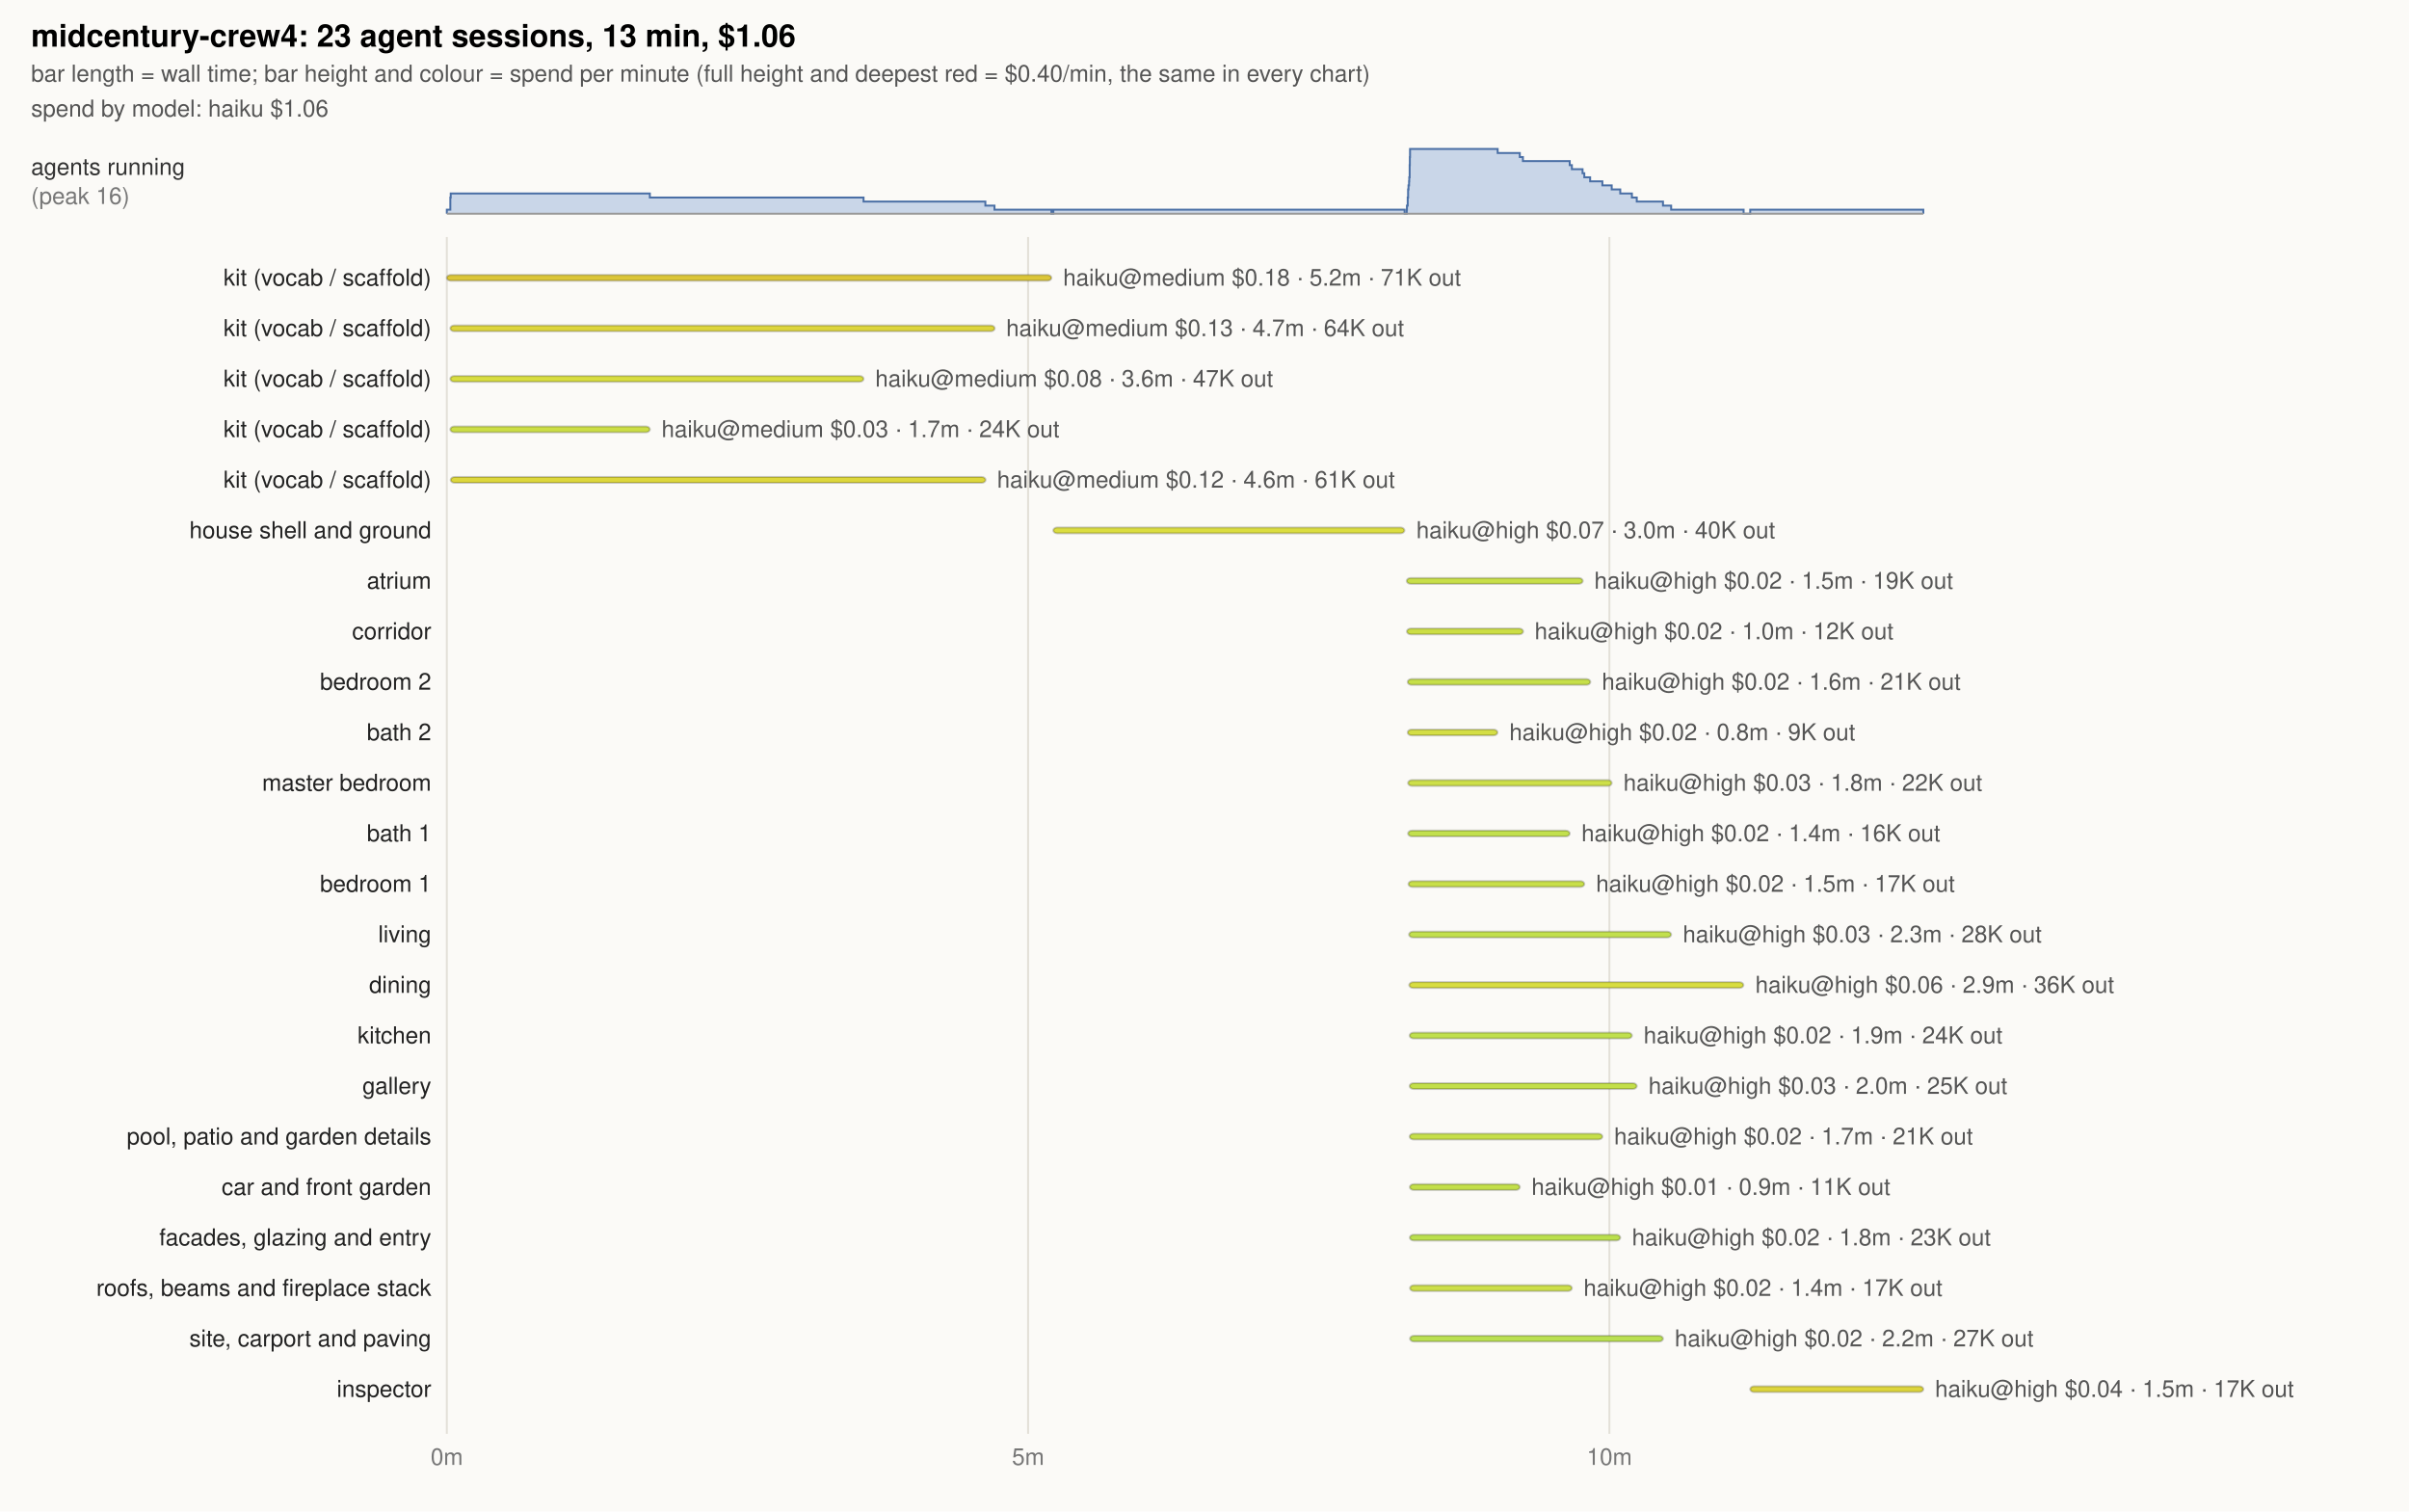
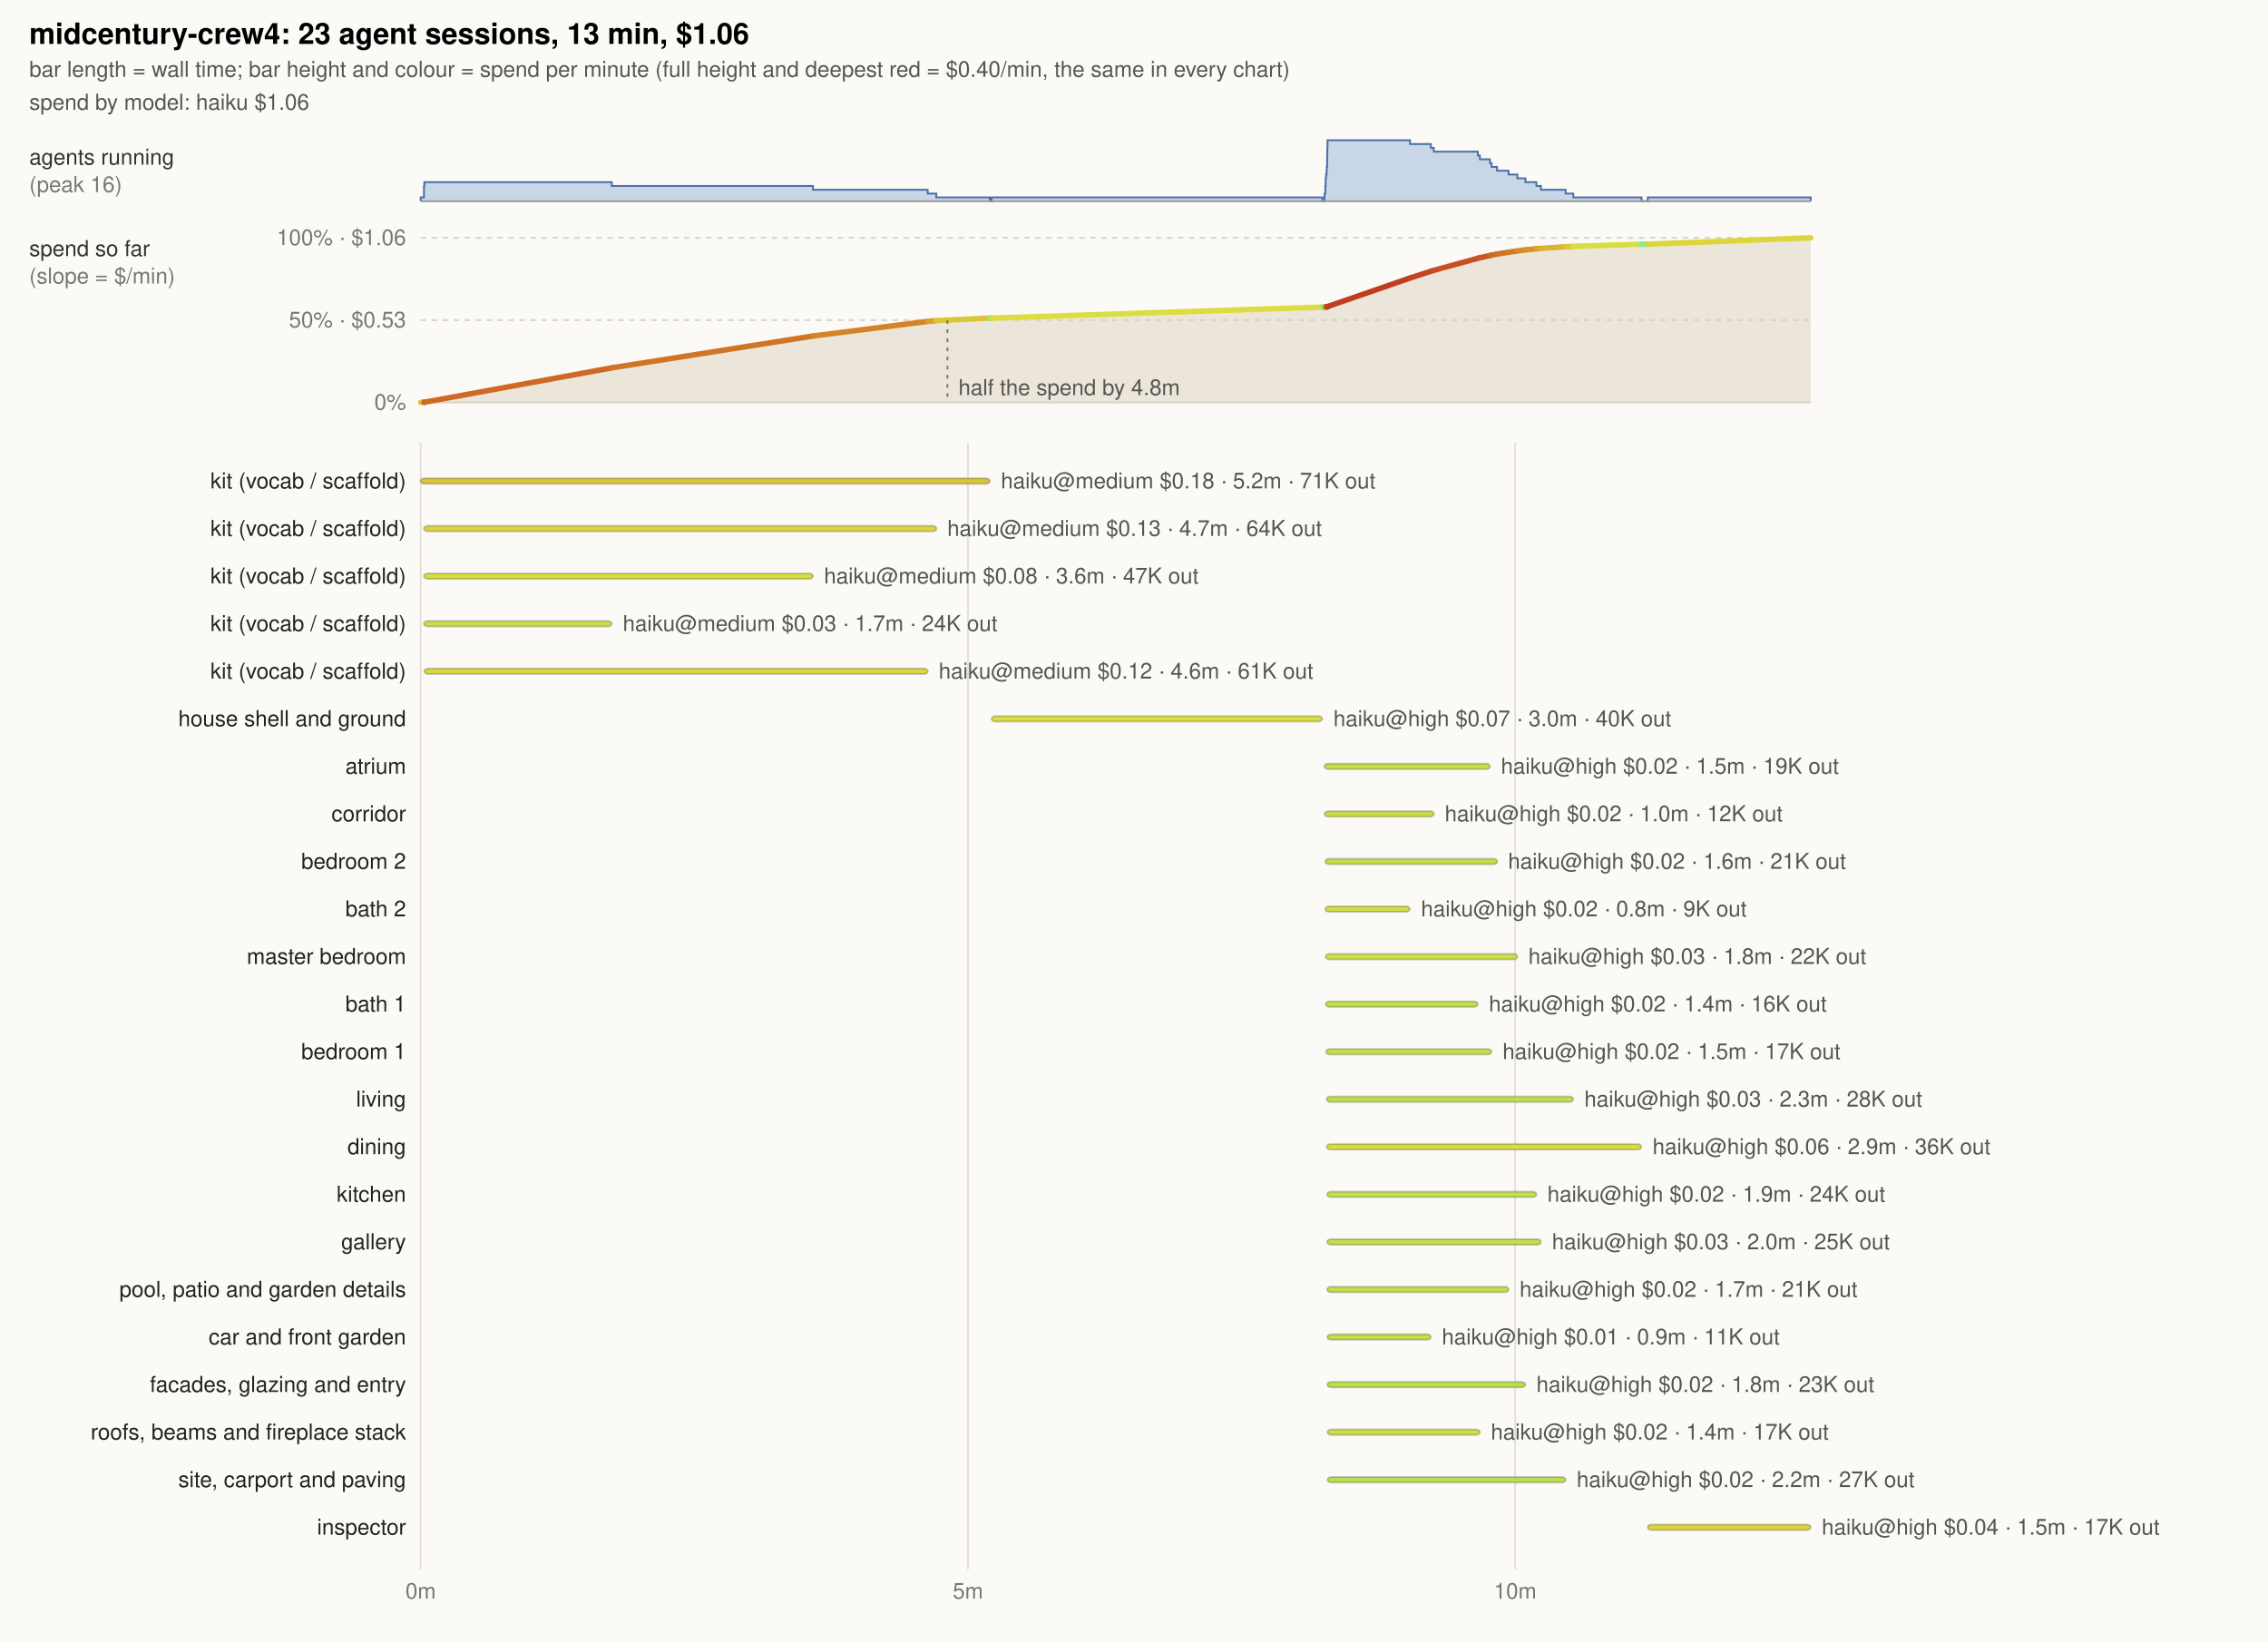
- <svg xmlns="http://www.w3.org/2000/svg" width="1240" height="778" font-family="Helvetica,Arial,sans-serif" font-size="12">
+ <svg xmlns="http://www.w3.org/2000/svg" width="1240" height="898" font-family="Helvetica,Arial,sans-serif" font-size="12">
  <rect width="100%" height="100%" fill="#fbfaf7" />
  <text x="16" y="24" font-size="16" font-weight="bold">midcentury-crew4: 23 agent sessions, 13 min, $1.06</text>
  <text x="16" y="42" fill="#555">bar length = wall time; bar height and colour = spend per minute (full height and deepest red = $0.40/min, the same in every chart)</text>
  <text x="16" y="60" fill="#555">spend by model: haiku $1.06</text>
  <text x="16" y="90" fill="#333">agents running</text>
  <text x="16" y="105" fill="#777">(peak 16)</text>
  <polyline points="230,110 230.0,110 230.0,107.917 231.8,107.917 231.8,105.833 231.8,105.833 231.8,103.75 231.8,103.75 231.8,101.667 232.0,101.667 232.0,99.583 334.5,99.583 334.5,101.667 444.5,101.667 444.5,103.75 507.2,103.75 507.2,105.833 511.9,105.833 511.9,107.917 541.2,107.917 541.2,110 542.2,110 542.2,107.917 723.0,107.917 723.0,110 724.1,110 724.1,107.917 724.2,107.917 724.2,105.833 724.6,105.833 724.6,103.75 724.6,103.75 724.6,101.667 724.8,101.667 724.8,99.583 724.8,99.583 724.8,97.5 725.0,97.5 725.0,95.417 725.3,95.417 725.3,93.333 725.4,93.333 725.4,91.25 725.6,91.25 725.6,89.167 725.6,89.167 725.6,87.083 725.6,87.083 725.6,85 725.7,85 725.7,82.917 725.7,82.917 725.7,80.833 725.8,80.833 725.8,78.75 725.8,78.75 725.8,76.667 770.9,76.667 770.9,78.75 782.3,78.75 782.3,80.833 783.9,80.833 783.9,82.917 808.0,82.917 808.0,85 809.1,85 809.1,87.083 814.6,87.083 814.6,89.167 815.5,89.167 815.5,91.25 818.5,91.25 818.5,93.333 824.8,93.333 824.8,95.417 829.6,95.417 829.6,97.5 834.0,97.5 834.0,99.583 840.0,99.583 840.0,101.667 842.5,101.667 842.5,103.75 856.0,103.75 856.0,105.833 860.2,105.833 860.2,107.917 897.5,107.917 897.5,110 900.9,110 900.9,107.917 990.0,107.917 990.0,110" fill="#c9d6e8" stroke="#4a6fa5" stroke-width="1" />
  <line x1="230" y1="110" x2="990" y2="110" stroke="#999" />
-   <line x1="230" y1="122" x2="230" y2="738" stroke="#e3e0d8" />
-   <text x="230" y="754" text-anchor="middle" fill="#777">0m</text>
-   <line x1="529.208" y1="122" x2="529.208" y2="738" stroke="#e3e0d8" />
-   <text x="529.208" y="754" text-anchor="middle" fill="#777">5m</text>
-   <line x1="828.417" y1="122" x2="828.417" y2="738" stroke="#e3e0d8" />
-   <text x="828.417" y="754" text-anchor="middle" fill="#777">10m</text>
-   <text x="222" y="147" text-anchor="end" fill="#222">kit (vocab / scaffold)</text>
-   <rect x="230.0" y="141.5" width="311.2" height="3.0" rx="2" fill="hsl(52,70%,54%)" stroke="#0003" />
-   <text x="547.2" y="147" fill="#555">haiku@medium $0.18 · 5.2m · 71K out</text>
-   <text x="222" y="173" text-anchor="end" fill="#222">kit (vocab / scaffold)</text>
-   <rect x="231.8" y="167.5" width="280.2" height="3.0" rx="2" fill="hsl(57,70%,55%)" stroke="#0003" />
-   <text x="517.9" y="173" fill="#555">haiku@medium $0.13 · 4.7m · 64K out</text>
-   <text x="222" y="199" text-anchor="end" fill="#222">kit (vocab / scaffold)</text>
-   <rect x="231.8" y="193.5" width="212.7" height="3.0" rx="2" fill="hsl(62,70%,56%)" stroke="#0003" />
-   <text x="450.5" y="199" fill="#555">haiku@medium $0.08 · 3.6m · 47K out</text>
-   <text x="222" y="225" text-anchor="end" fill="#222">kit (vocab / scaffold)</text>
-   <rect x="231.8" y="219.5" width="102.7" height="3.0" rx="2" fill="hsl(67,70%,57%)" stroke="#0003" />
-   <text x="340.5" y="225" fill="#555">haiku@medium $0.03 · 1.7m · 24K out</text>
-   <text x="222" y="251" text-anchor="end" fill="#222">kit (vocab / scaffold)</text>
-   <rect x="232.0" y="245.5" width="275.3" height="3.0" rx="2" fill="hsl(58,70%,55%)" stroke="#0003" />
-   <text x="513.2" y="251" fill="#555">haiku@medium $0.12 · 4.6m · 61K out</text>
-   <text x="222" y="277" text-anchor="end" fill="#222">house shell and ground</text>
-   <rect x="542.2" y="271.5" width="180.7" height="3.0" rx="2" fill="hsl(61,70%,56%)" stroke="#0003" />
-   <text x="729.0" y="277" fill="#555">haiku@high $0.07 · 3.0m · 40K out</text>
-   <text x="222" y="303" text-anchor="end" fill="#222">atrium</text>
-   <rect x="724.1" y="297.5" width="90.6" height="3.0" rx="2" fill="hsl(69,70%,58%)" stroke="#0003" />
-   <text x="820.6" y="303" fill="#555">haiku@high $0.02 · 1.5m · 19K out</text>
-   <text x="222" y="329" text-anchor="end" fill="#222">corridor</text>
-   <rect x="724.2" y="323.5" width="59.8" height="3.0" rx="2" fill="hsl(67,70%,57%)" stroke="#0003" />
-   <text x="789.9" y="329" fill="#555">haiku@high $0.02 · 1.0m · 12K out</text>
-   <text x="222" y="355" text-anchor="end" fill="#222">bedroom 2</text>
-   <rect x="724.6" y="349.5" width="94.0" height="3.0" rx="2" fill="hsl(70,70%,58%)" stroke="#0003" />
-   <text x="824.5" y="355" fill="#555">haiku@high $0.02 · 1.6m · 21K out</text>
-   <text x="222" y="381" text-anchor="end" fill="#222">bath 2</text>
-   <rect x="724.6" y="375.5" width="46.2" height="3.0" rx="2" fill="hsl(64,70%,57%)" stroke="#0003" />
-   <text x="776.9" y="381" fill="#555">haiku@high $0.02 · 0.8m · 9K out</text>
-   <text x="222" y="407" text-anchor="end" fill="#222">master bedroom</text>
-   <rect x="724.8" y="401.5" width="104.8" height="3.0" rx="2" fill="hsl(67,70%,58%)" stroke="#0003" />
-   <text x="835.6" y="407" fill="#555">haiku@high $0.03 · 1.8m · 22K out</text>
-   <text x="222" y="433" text-anchor="end" fill="#222">bath 1</text>
-   <rect x="724.8" y="427.5" width="83.2" height="3.0" rx="2" fill="hsl(72,70%,59%)" stroke="#0003" />
-   <text x="814.0" y="433" fill="#555">haiku@high $0.02 · 1.4m · 16K out</text>
-   <text x="222" y="459" text-anchor="end" fill="#222">bedroom 1</text>
-   <rect x="725.0" y="453.5" width="90.5" height="3.0" rx="2" fill="hsl(69,70%,58%)" stroke="#0003" />
-   <text x="821.5" y="459" fill="#555">haiku@high $0.02 · 1.5m · 17K out</text>
-   <text x="222" y="485" text-anchor="end" fill="#222">living</text>
-   <rect x="725.3" y="479.5" width="134.9" height="3.0" rx="2" fill="hsl(72,70%,59%)" stroke="#0003" />
-   <text x="866.2" y="485" fill="#555">haiku@high $0.03 · 2.3m · 28K out</text>
-   <text x="222" y="511" text-anchor="end" fill="#222">dining</text>
-   <rect x="725.4" y="505.5" width="172.0" height="3.0" rx="2" fill="hsl(62,70%,56%)" stroke="#0003" />
-   <text x="903.5" y="511" fill="#555">haiku@high $0.06 · 2.9m · 36K out</text>
-   <text x="222" y="537" text-anchor="end" fill="#222">kitchen</text>
-   <rect x="725.6" y="531.5" width="114.4" height="3.0" rx="2" fill="hsl(73,70%,59%)" stroke="#0003" />
-   <text x="846.0" y="537" fill="#555">haiku@high $0.02 · 1.9m · 24K out</text>
-   <text x="222" y="563" text-anchor="end" fill="#222">gallery</text>
-   <rect x="725.6" y="557.5" width="116.9" height="3.0" rx="2" fill="hsl(71,70%,58%)" stroke="#0003" />
-   <text x="848.5" y="563" fill="#555">haiku@high $0.03 · 2.0m · 25K out</text>
-   <text x="222" y="589" text-anchor="end" fill="#222">pool, patio and garden details</text>
-   <rect x="725.6" y="583.5" width="99.2" height="3.0" rx="2" fill="hsl(70,70%,58%)" stroke="#0003" />
-   <text x="830.8" y="589" fill="#555">haiku@high $0.02 · 1.7m · 21K out</text>
-   <text x="222" y="615" text-anchor="end" fill="#222">car and front garden</text>
-   <rect x="725.7" y="609.5" width="56.6" height="3.0" rx="2" fill="hsl(71,70%,58%)" stroke="#0003" />
-   <text x="788.3" y="615" fill="#555">haiku@high $0.01 · 0.9m · 11K out</text>
-   <text x="222" y="641" text-anchor="end" fill="#222">facades, glazing and entry</text>
-   <rect x="725.7" y="635.5" width="108.3" height="3.0" rx="2" fill="hsl(75,70%,59%)" stroke="#0003" />
-   <text x="840.0" y="641" fill="#555">haiku@high $0.02 · 1.8m · 23K out</text>
-   <text x="222" y="667" text-anchor="end" fill="#222">roofs, beams and fireplace stack</text>
-   <rect x="725.8" y="661.5" width="83.3" height="3.0" rx="2" fill="hsl(67,70%,58%)" stroke="#0003" />
-   <text x="815.1" y="667" fill="#555">haiku@high $0.02 · 1.4m · 17K out</text>
-   <text x="222" y="693" text-anchor="end" fill="#222">site, carport and paving</text>
-   <rect x="725.8" y="687.5" width="130.2" height="3.0" rx="2" fill="hsl(76,70%,60%)" stroke="#0003" />
-   <text x="862.0" y="693" fill="#555">haiku@high $0.02 · 2.2m · 27K out</text>
-   <text x="222" y="719" text-anchor="end" fill="#222">inspector</text>
-   <rect x="900.9" y="713.5" width="89.1" height="3.0" rx="2" fill="hsl(57,70%,55%)" stroke="#0003" />
-   <text x="996.0" y="719" fill="#555">haiku@high $0.04 · 1.5m · 17K out</text>
+   <text x="16" y="140" fill="#333">spend so far</text>
+   <text x="16" y="155" fill="#777">(slope = $/min)</text>
+   <polygon points="230,220 230.0,220.0 231.8,219.9 231.8,219.9 231.8,219.9 231.8,219.9 231.8,219.9 231.8,219.9 232.0,219.9 232.0,219.9 334.5,201.1 334.5,201.1 444.5,183.7 444.5,183.7 507.2,175.7 507.2,175.7 511.9,175.3 511.9,175.3 541.2,173.9 541.2,173.9 542.2,173.9 542.2,173.9 723.0,167.9 723.0,167.9 724.1,167.9 724.1,167.9 724.2,167.9 724.2,167.9 724.6,167.9 724.6,167.9 724.6,167.9 724.6,167.9 724.8,167.8 724.8,167.8 724.8,167.8 724.8,167.8 725.0,167.8 725.0,167.8 725.3,167.8 725.3,167.8 725.4,167.7 725.4,167.7 725.6,167.7 725.6,167.7 725.6,167.7 725.6,167.7 725.6,167.7 725.6,167.7 725.7,167.7 725.7,167.7 725.7,167.7 725.7,167.7 725.8,167.6 725.8,167.6 725.8,167.6 725.8,167.6 770.9,152.0 770.9,152.0 782.3,148.3 782.3,148.3 783.9,147.8 783.9,147.8 808.0,141.2 808.0,141.2 809.1,140.9 809.1,140.9 814.6,139.7 814.6,139.7 815.5,139.5 815.5,139.5 818.5,138.9 818.5,138.9 824.8,137.9 824.8,137.9 829.6,137.2 829.6,137.2 834.0,136.6 834.0,136.6 840.0,136.0 840.0,136.0 842.5,135.8 842.5,135.8 856.0,134.9 856.0,134.9 860.2,134.7 860.2,134.7 897.5,133.5 897.5,133.5 900.9,133.5 900.9,133.5 990.0,130.0 990,130.0 990,220" fill="#ece6da" />
+   <line x1="230" y1="220" x2="990" y2="220" stroke="#d8d3c8" stroke-dasharray="" />
+   <text x="222" y="224" text-anchor="end" fill="#777">0%</text>
+   <line x1="230" y1="175" x2="990" y2="175" stroke="#d8d3c8" stroke-dasharray="3 3" />
+   <text x="222" y="179" text-anchor="end" fill="#777">50% · $0.53</text>
+   <line x1="230" y1="130" x2="990" y2="130" stroke="#d8d3c8" stroke-dasharray="3 3" />
+   <text x="222" y="134" text-anchor="end" fill="#777">100% · $1.06</text>
+   <line x1="230.0" y1="220.0" x2="231.8" y2="219.9" stroke="hsl(52,70%,54%)" stroke-width="3" stroke-linecap="round" />
+   <line x1="231.8" y1="219.9" x2="231.8" y2="219.9" stroke="hsl(40,70%,51%)" stroke-width="3" stroke-linecap="round" />
+   <line x1="231.8" y1="219.9" x2="231.8" y2="219.9" stroke="hsl(33,70%,50%)" stroke-width="3" stroke-linecap="round" />
+   <line x1="231.8" y1="219.9" x2="232.0" y2="219.9" stroke="hsl(29,70%,49%)" stroke-width="3" stroke-linecap="round" />
+   <line x1="232.0" y1="219.9" x2="334.5" y2="201.1" stroke="hsl(24,70%,48%)" stroke-width="3" stroke-linecap="round" />
+   <line x1="334.5" y1="201.1" x2="444.5" y2="183.7" stroke="hsl(28,70%,48%)" stroke-width="3" stroke-linecap="round" />
+   <line x1="444.5" y1="183.7" x2="507.2" y2="175.7" stroke="hsl(32,70%,49%)" stroke-width="3" stroke-linecap="round" />
+   <line x1="507.2" y1="175.7" x2="511.9" y2="175.3" stroke="hsl(40,70%,51%)" stroke-width="3" stroke-linecap="round" />
+   <line x1="511.9" y1="175.3" x2="541.2" y2="173.9" stroke="hsl(52,70%,54%)" stroke-width="3" stroke-linecap="round" />
+   <line x1="541.2" y1="173.9" x2="542.2" y2="173.9" stroke="hsl(130,70%,72%)" stroke-width="3" stroke-linecap="round" />
+   <line x1="542.2" y1="173.9" x2="723.0" y2="167.9" stroke="hsl(61,70%,56%)" stroke-width="3" stroke-linecap="round" />
+   <line x1="723.0" y1="167.9" x2="724.1" y2="167.9" stroke="hsl(130,70%,72%)" stroke-width="3" stroke-linecap="round" />
+   <line x1="724.1" y1="167.9" x2="724.2" y2="167.9" stroke="hsl(69,70%,58%)" stroke-width="3" stroke-linecap="round" />
+   <line x1="724.2" y1="167.9" x2="724.6" y2="167.9" stroke="hsl(54,70%,54%)" stroke-width="3" stroke-linecap="round" />
+   <line x1="724.6" y1="167.9" x2="724.6" y2="167.9" stroke="hsl(46,70%,53%)" stroke-width="3" stroke-linecap="round" />
+   <line x1="724.6" y1="167.9" x2="724.8" y2="167.8" stroke="hsl(38,70%,51%)" stroke-width="3" stroke-linecap="round" />
+   <line x1="724.8" y1="167.8" x2="724.8" y2="167.8" stroke="hsl(33,70%,50%)" stroke-width="3" stroke-linecap="round" />
+   <line x1="724.8" y1="167.8" x2="725.0" y2="167.8" stroke="hsl(30,70%,49%)" stroke-width="3" stroke-linecap="round" />
+   <line x1="725.0" y1="167.8" x2="725.3" y2="167.8" stroke="hsl(27,70%,48%)" stroke-width="3" stroke-linecap="round" />
+   <line x1="725.3" y1="167.8" x2="725.4" y2="167.7" stroke="hsl(25,70%,48%)" stroke-width="3" stroke-linecap="round" />
+   <line x1="725.4" y1="167.7" x2="725.6" y2="167.7" stroke="hsl(21,70%,47%)" stroke-width="3" stroke-linecap="round" />
+   <line x1="725.6" y1="167.7" x2="725.6" y2="167.7" stroke="hsl(19,70%,46%)" stroke-width="3" stroke-linecap="round" />
+   <line x1="725.6" y1="167.7" x2="725.6" y2="167.7" stroke="hsl(18,70%,46%)" stroke-width="3" stroke-linecap="round" />
+   <line x1="725.6" y1="167.7" x2="725.7" y2="167.7" stroke="hsl(16,70%,46%)" stroke-width="3" stroke-linecap="round" />
+   <line x1="725.7" y1="167.7" x2="725.7" y2="167.7" stroke="hsl(14,70%,45%)" stroke-width="3" stroke-linecap="round" />
+   <line x1="725.7" y1="167.7" x2="725.8" y2="167.6" stroke="hsl(13,70%,45%)" stroke-width="3" stroke-linecap="round" />
+   <line x1="725.8" y1="167.6" x2="725.8" y2="167.6" stroke="hsl(12,70%,45%)" stroke-width="3" stroke-linecap="round" />
+   <line x1="725.8" y1="167.6" x2="770.9" y2="152.0" stroke="hsl(11,70%,44%)" stroke-width="3" stroke-linecap="round" />
+   <line x1="770.9" y1="152.0" x2="782.3" y2="148.3" stroke="hsl(12,70%,45%)" stroke-width="3" stroke-linecap="round" />
+   <line x1="782.3" y1="148.3" x2="783.9" y2="147.8" stroke="hsl(14,70%,45%)" stroke-width="3" stroke-linecap="round" />
+   <line x1="783.9" y1="147.8" x2="808.0" y2="141.2" stroke="hsl(16,70%,46%)" stroke-width="3" stroke-linecap="round" />
+   <line x1="808.0" y1="141.2" x2="809.1" y2="140.9" stroke="hsl(17,70%,46%)" stroke-width="3" stroke-linecap="round" />
+   <line x1="809.1" y1="140.9" x2="814.6" y2="139.7" stroke="hsl(19,70%,46%)" stroke-width="3" stroke-linecap="round" />
+   <line x1="814.6" y1="139.7" x2="815.5" y2="139.5" stroke="hsl(22,70%,47%)" stroke-width="3" stroke-linecap="round" />
+   <line x1="815.5" y1="139.5" x2="818.5" y2="138.9" stroke="hsl(24,70%,48%)" stroke-width="3" stroke-linecap="round" />
+   <line x1="818.5" y1="138.9" x2="824.8" y2="137.9" stroke="hsl(27,70%,48%)" stroke-width="3" stroke-linecap="round" />
+   <line x1="824.8" y1="137.9" x2="829.6" y2="137.2" stroke="hsl(29,70%,49%)" stroke-width="3" stroke-linecap="round" />
+   <line x1="829.6" y1="137.2" x2="834.0" y2="136.6" stroke="hsl(33,70%,50%)" stroke-width="3" stroke-linecap="round" />
+   <line x1="834.0" y1="136.6" x2="840.0" y2="136.0" stroke="hsl(36,70%,50%)" stroke-width="3" stroke-linecap="round" />
+   <line x1="840.0" y1="136.0" x2="842.5" y2="135.8" stroke="hsl(41,70%,51%)" stroke-width="3" stroke-linecap="round" />
+   <line x1="842.5" y1="135.8" x2="856.0" y2="134.9" stroke="hsl(46,70%,53%)" stroke-width="3" stroke-linecap="round" />
+   <line x1="856.0" y1="134.9" x2="860.2" y2="134.7" stroke="hsl(52,70%,54%)" stroke-width="3" stroke-linecap="round" />
+   <line x1="860.2" y1="134.7" x2="897.5" y2="133.5" stroke="hsl(62,70%,56%)" stroke-width="3" stroke-linecap="round" />
+   <line x1="897.5" y1="133.5" x2="900.9" y2="133.5" stroke="hsl(130,70%,72%)" stroke-width="3" stroke-linecap="round" />
+   <line x1="900.9" y1="133.5" x2="990.0" y2="130.0" stroke="hsl(57,70%,55%)" stroke-width="3" stroke-linecap="round" />
+   <line x1="518.0" y1="175" x2="518.0" y2="220" stroke="#777" stroke-dasharray="2 3" />
+   <text x="524.0" y="216" fill="#555">half the spend by 4.8m</text>
+   <line x1="230" y1="242" x2="230" y2="858" stroke="#e3e0d8" />
+   <text x="230" y="874" text-anchor="middle" fill="#777">0m</text>
+   <line x1="529.208" y1="242" x2="529.208" y2="858" stroke="#e3e0d8" />
+   <text x="529.208" y="874" text-anchor="middle" fill="#777">5m</text>
+   <line x1="828.417" y1="242" x2="828.417" y2="858" stroke="#e3e0d8" />
+   <text x="828.417" y="874" text-anchor="middle" fill="#777">10m</text>
+   <text x="222" y="267" text-anchor="end" fill="#222">kit (vocab / scaffold)</text>
+   <rect x="230.0" y="261.5" width="311.2" height="3.0" rx="2" fill="hsl(52,70%,54%)" stroke="#0003" />
+   <text x="547.2" y="267" fill="#555">haiku@medium $0.18 · 5.2m · 71K out</text>
+   <text x="222" y="293" text-anchor="end" fill="#222">kit (vocab / scaffold)</text>
+   <rect x="231.8" y="287.5" width="280.2" height="3.0" rx="2" fill="hsl(57,70%,55%)" stroke="#0003" />
+   <text x="517.9" y="293" fill="#555">haiku@medium $0.13 · 4.7m · 64K out</text>
+   <text x="222" y="319" text-anchor="end" fill="#222">kit (vocab / scaffold)</text>
+   <rect x="231.8" y="313.5" width="212.7" height="3.0" rx="2" fill="hsl(62,70%,56%)" stroke="#0003" />
+   <text x="450.5" y="319" fill="#555">haiku@medium $0.08 · 3.6m · 47K out</text>
+   <text x="222" y="345" text-anchor="end" fill="#222">kit (vocab / scaffold)</text>
+   <rect x="231.8" y="339.5" width="102.7" height="3.0" rx="2" fill="hsl(67,70%,57%)" stroke="#0003" />
+   <text x="340.5" y="345" fill="#555">haiku@medium $0.03 · 1.7m · 24K out</text>
+   <text x="222" y="371" text-anchor="end" fill="#222">kit (vocab / scaffold)</text>
+   <rect x="232.0" y="365.5" width="275.3" height="3.0" rx="2" fill="hsl(58,70%,55%)" stroke="#0003" />
+   <text x="513.2" y="371" fill="#555">haiku@medium $0.12 · 4.6m · 61K out</text>
+   <text x="222" y="397" text-anchor="end" fill="#222">house shell and ground</text>
+   <rect x="542.2" y="391.5" width="180.7" height="3.0" rx="2" fill="hsl(61,70%,56%)" stroke="#0003" />
+   <text x="729.0" y="397" fill="#555">haiku@high $0.07 · 3.0m · 40K out</text>
+   <text x="222" y="423" text-anchor="end" fill="#222">atrium</text>
+   <rect x="724.1" y="417.5" width="90.6" height="3.0" rx="2" fill="hsl(69,70%,58%)" stroke="#0003" />
+   <text x="820.6" y="423" fill="#555">haiku@high $0.02 · 1.5m · 19K out</text>
+   <text x="222" y="449" text-anchor="end" fill="#222">corridor</text>
+   <rect x="724.2" y="443.5" width="59.8" height="3.0" rx="2" fill="hsl(67,70%,57%)" stroke="#0003" />
+   <text x="789.9" y="449" fill="#555">haiku@high $0.02 · 1.0m · 12K out</text>
+   <text x="222" y="475" text-anchor="end" fill="#222">bedroom 2</text>
+   <rect x="724.6" y="469.5" width="94.0" height="3.0" rx="2" fill="hsl(70,70%,58%)" stroke="#0003" />
+   <text x="824.5" y="475" fill="#555">haiku@high $0.02 · 1.6m · 21K out</text>
+   <text x="222" y="501" text-anchor="end" fill="#222">bath 2</text>
+   <rect x="724.6" y="495.5" width="46.2" height="3.0" rx="2" fill="hsl(64,70%,57%)" stroke="#0003" />
+   <text x="776.9" y="501" fill="#555">haiku@high $0.02 · 0.8m · 9K out</text>
+   <text x="222" y="527" text-anchor="end" fill="#222">master bedroom</text>
+   <rect x="724.8" y="521.5" width="104.8" height="3.0" rx="2" fill="hsl(67,70%,58%)" stroke="#0003" />
+   <text x="835.6" y="527" fill="#555">haiku@high $0.03 · 1.8m · 22K out</text>
+   <text x="222" y="553" text-anchor="end" fill="#222">bath 1</text>
+   <rect x="724.8" y="547.5" width="83.2" height="3.0" rx="2" fill="hsl(72,70%,59%)" stroke="#0003" />
+   <text x="814.0" y="553" fill="#555">haiku@high $0.02 · 1.4m · 16K out</text>
+   <text x="222" y="579" text-anchor="end" fill="#222">bedroom 1</text>
+   <rect x="725.0" y="573.5" width="90.5" height="3.0" rx="2" fill="hsl(69,70%,58%)" stroke="#0003" />
+   <text x="821.5" y="579" fill="#555">haiku@high $0.02 · 1.5m · 17K out</text>
+   <text x="222" y="605" text-anchor="end" fill="#222">living</text>
+   <rect x="725.3" y="599.5" width="134.9" height="3.0" rx="2" fill="hsl(72,70%,59%)" stroke="#0003" />
+   <text x="866.2" y="605" fill="#555">haiku@high $0.03 · 2.3m · 28K out</text>
+   <text x="222" y="631" text-anchor="end" fill="#222">dining</text>
+   <rect x="725.4" y="625.5" width="172.0" height="3.0" rx="2" fill="hsl(62,70%,56%)" stroke="#0003" />
+   <text x="903.5" y="631" fill="#555">haiku@high $0.06 · 2.9m · 36K out</text>
+   <text x="222" y="657" text-anchor="end" fill="#222">kitchen</text>
+   <rect x="725.6" y="651.5" width="114.4" height="3.0" rx="2" fill="hsl(73,70%,59%)" stroke="#0003" />
+   <text x="846.0" y="657" fill="#555">haiku@high $0.02 · 1.9m · 24K out</text>
+   <text x="222" y="683" text-anchor="end" fill="#222">gallery</text>
+   <rect x="725.6" y="677.5" width="116.9" height="3.0" rx="2" fill="hsl(71,70%,58%)" stroke="#0003" />
+   <text x="848.5" y="683" fill="#555">haiku@high $0.03 · 2.0m · 25K out</text>
+   <text x="222" y="709" text-anchor="end" fill="#222">pool, patio and garden details</text>
+   <rect x="725.6" y="703.5" width="99.2" height="3.0" rx="2" fill="hsl(70,70%,58%)" stroke="#0003" />
+   <text x="830.8" y="709" fill="#555">haiku@high $0.02 · 1.7m · 21K out</text>
+   <text x="222" y="735" text-anchor="end" fill="#222">car and front garden</text>
+   <rect x="725.7" y="729.5" width="56.6" height="3.0" rx="2" fill="hsl(71,70%,58%)" stroke="#0003" />
+   <text x="788.3" y="735" fill="#555">haiku@high $0.01 · 0.9m · 11K out</text>
+   <text x="222" y="761" text-anchor="end" fill="#222">facades, glazing and entry</text>
+   <rect x="725.7" y="755.5" width="108.3" height="3.0" rx="2" fill="hsl(75,70%,59%)" stroke="#0003" />
+   <text x="840.0" y="761" fill="#555">haiku@high $0.02 · 1.8m · 23K out</text>
+   <text x="222" y="787" text-anchor="end" fill="#222">roofs, beams and fireplace stack</text>
+   <rect x="725.8" y="781.5" width="83.3" height="3.0" rx="2" fill="hsl(67,70%,58%)" stroke="#0003" />
+   <text x="815.1" y="787" fill="#555">haiku@high $0.02 · 1.4m · 17K out</text>
+   <text x="222" y="813" text-anchor="end" fill="#222">site, carport and paving</text>
+   <rect x="725.8" y="807.5" width="130.2" height="3.0" rx="2" fill="hsl(76,70%,60%)" stroke="#0003" />
+   <text x="862.0" y="813" fill="#555">haiku@high $0.02 · 2.2m · 27K out</text>
+   <text x="222" y="839" text-anchor="end" fill="#222">inspector</text>
+   <rect x="900.9" y="833.5" width="89.1" height="3.0" rx="2" fill="hsl(57,70%,55%)" stroke="#0003" />
+   <text x="996.0" y="839" fill="#555">haiku@high $0.04 · 1.5m · 17K out</text>
</svg>
